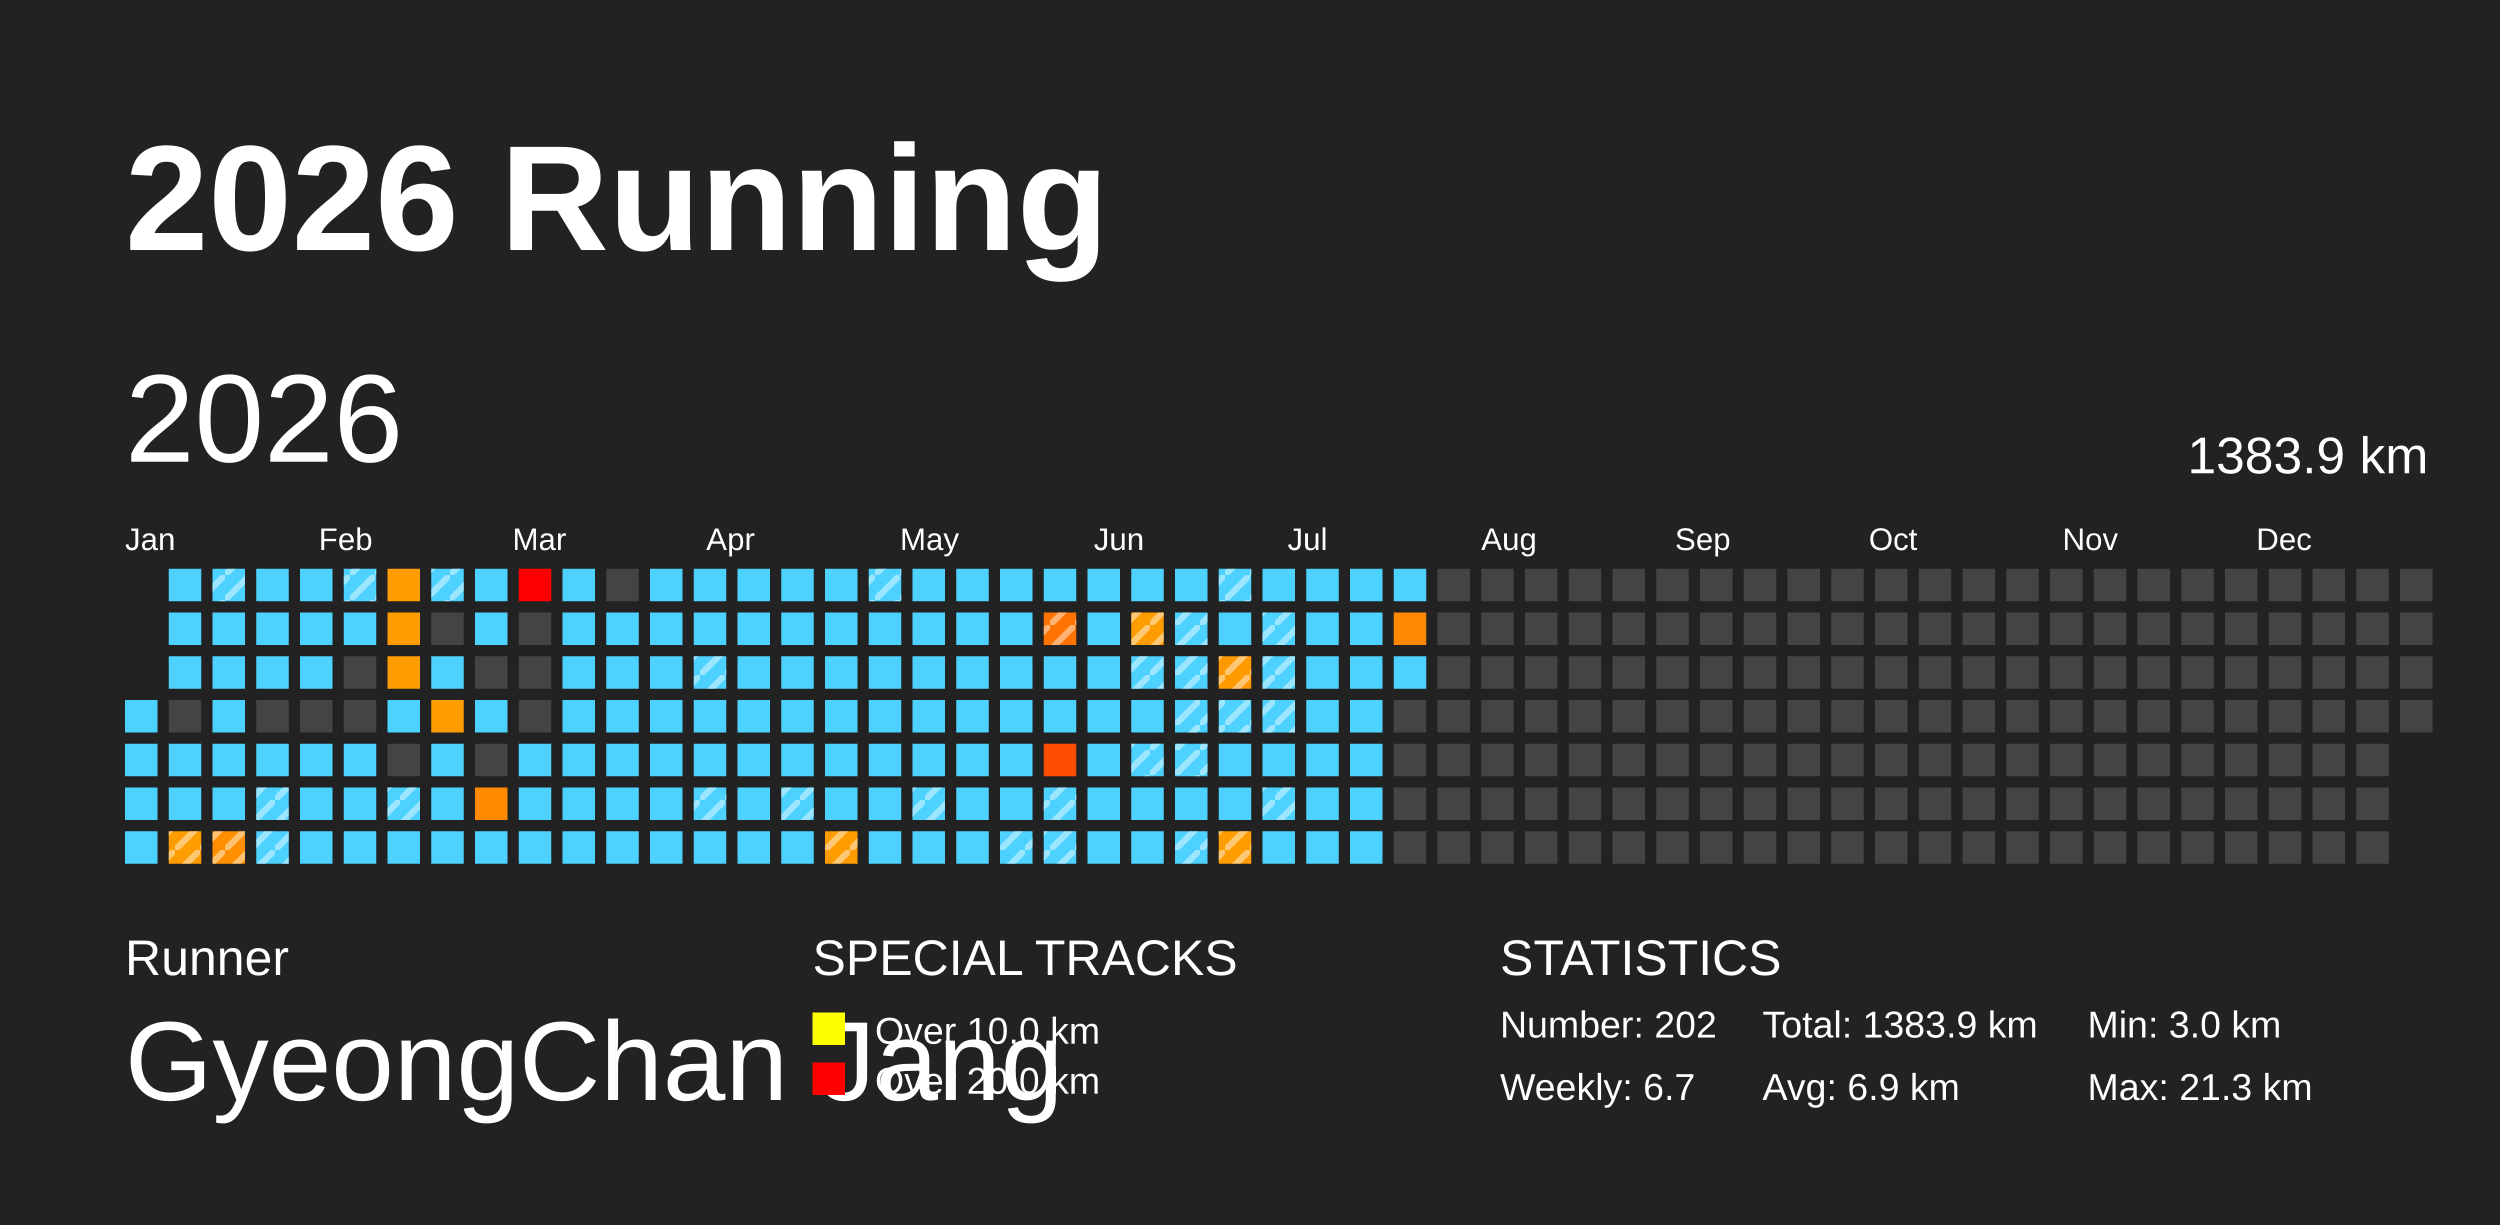
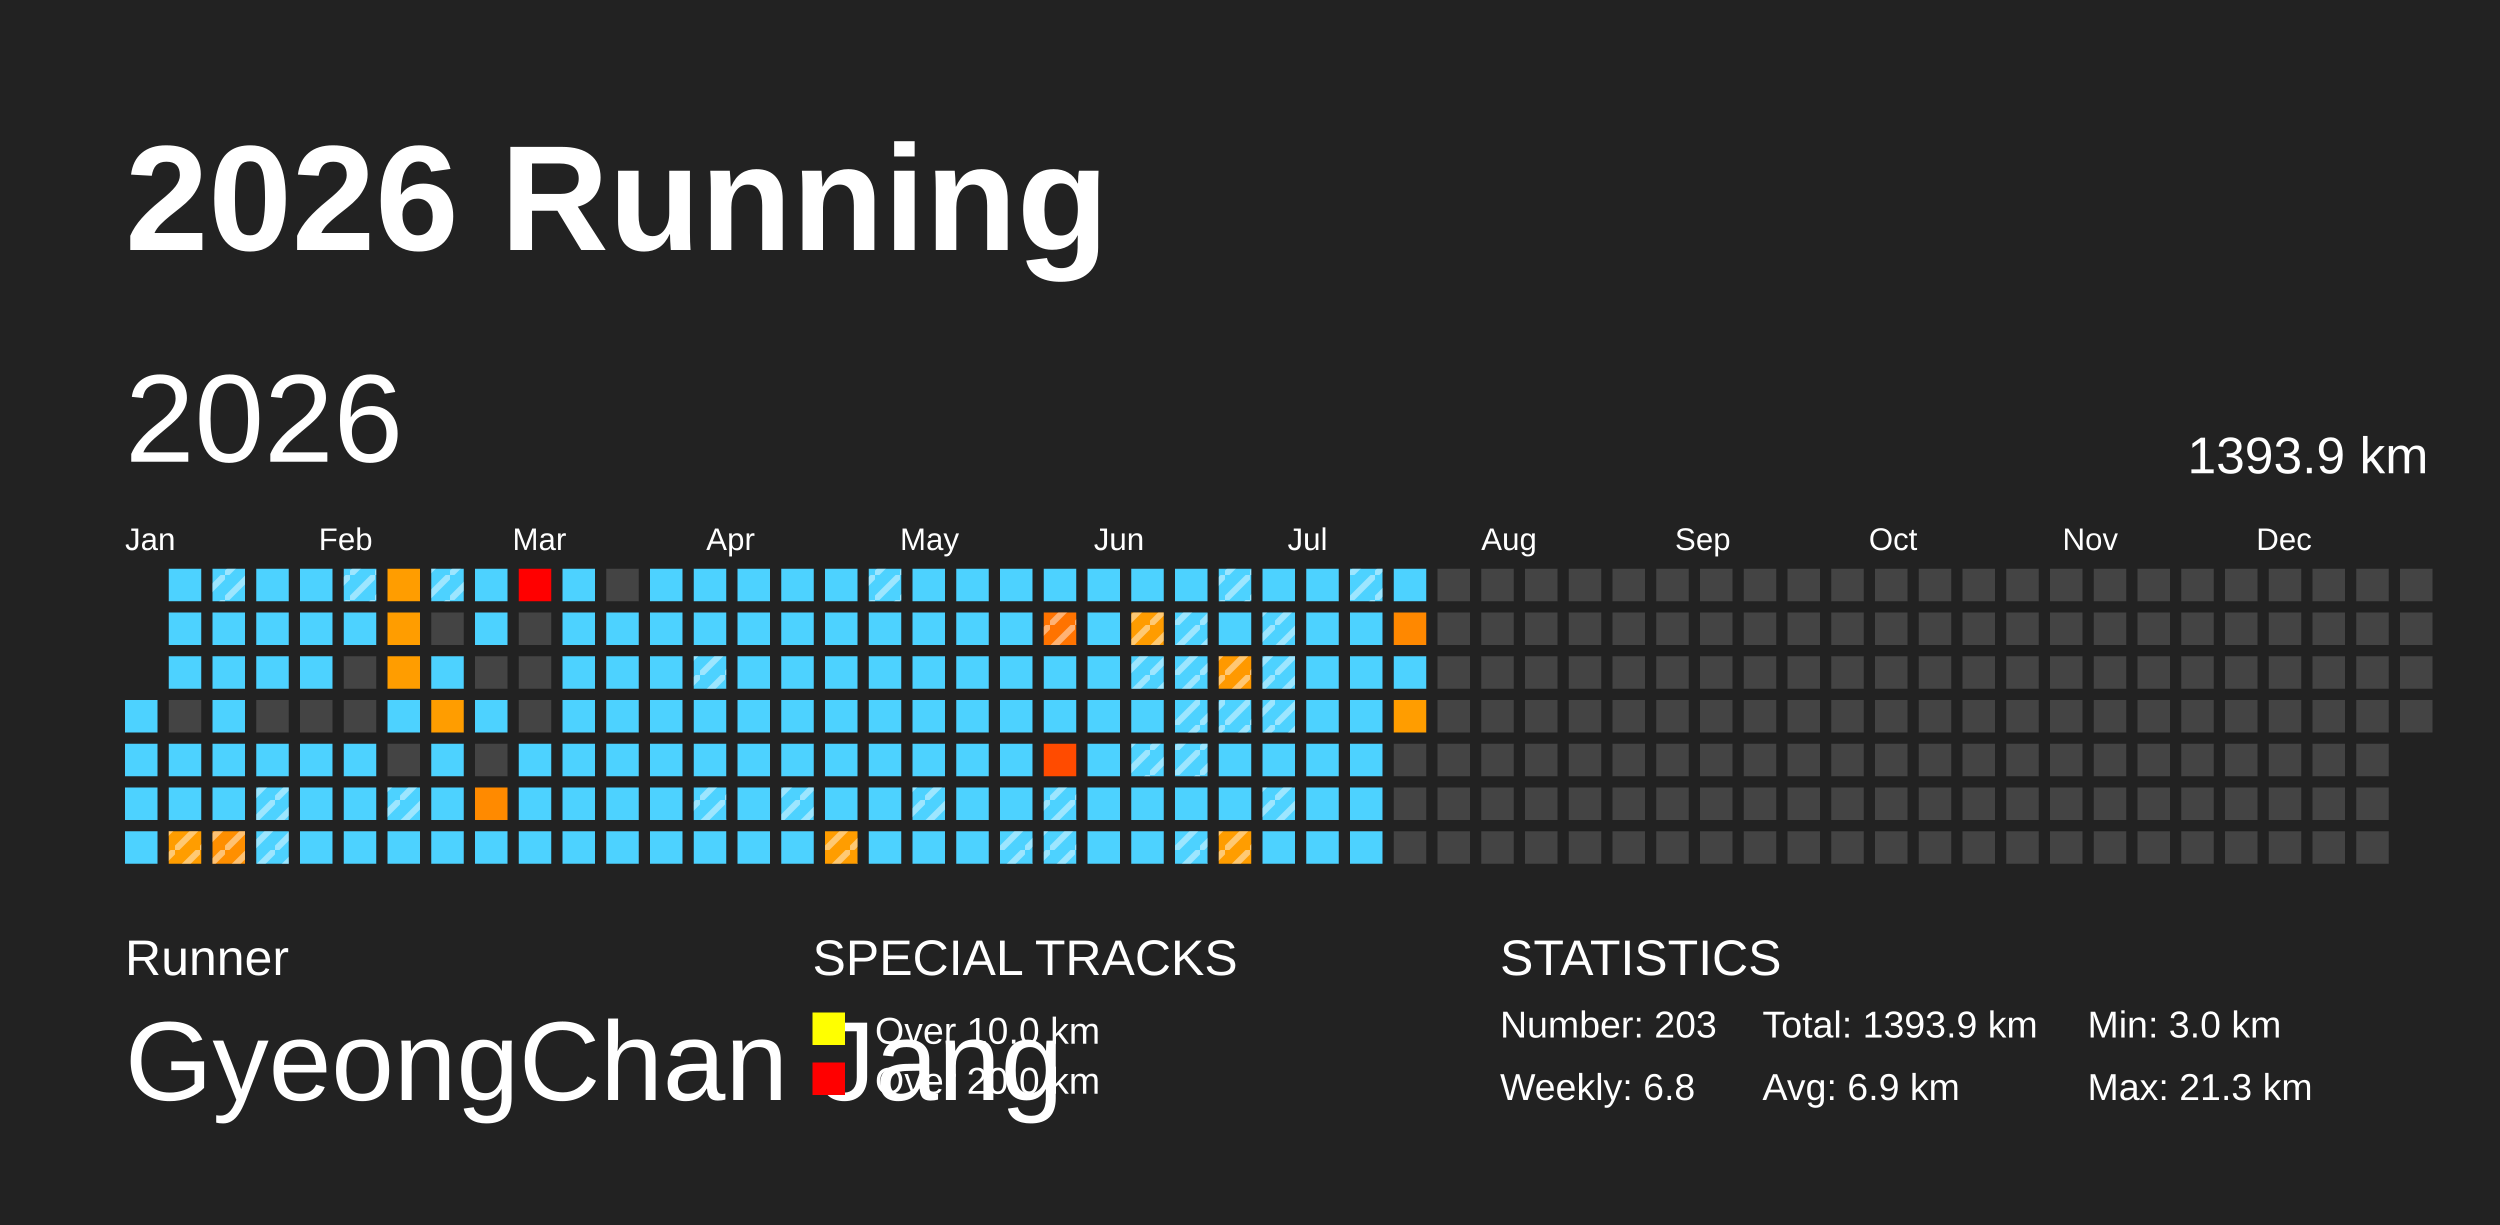
<svg xmlns="http://www.w3.org/2000/svg" baseProfile="full" height="98mm" version="1.1" viewBox="0,0,200,98" width="200mm">
  <defs>
    <pattern height="2" id="indoor-stripe" patternUnits="userSpaceOnUse" width="2">
      <line stroke="white" stroke-opacity="0.45" stroke-width="0.5" x1="0" x2="2" y1="2" y2="0" />
    </pattern>
  </defs>
  <rect fill="#222222" height="98" width="200" x="0" y="0" />
  <text fill="#FFFFFF" style="font-size:12px; font-family:Arial; font-weight:bold;" x="10" y="20">2026 Running</text>
  <text fill="#FFFFFF" style="font-size:4px; font-family:Arial" x="10" y="78">Runner</text>
  <text fill="#FFFFFF" style="font-size:9px; font-family:Arial" x="10" y="88">GyeongChan Jang</text>
  <text fill="#FFFFFF" style="font-size:4px; font-family:Arial" x="65" y="78">SPECIAL TRACKS</text>
  <rect fill="yellow" height="2.6" width="2.6" x="65" y="81" />
  <text fill="#FFFFFF" style="font-size:3px; font-family:Arial" x="70" y="83.5">Over 10.0 km</text>
  <rect fill="red" height="2.6" width="2.6" x="65" y="85" />
  <text fill="#FFFFFF" style="font-size:3px; font-family:Arial" x="70" y="87.5">Over 20.0 km</text>
  <text fill="#FFFFFF" style="font-size:4px; font-family:Arial" x="120" y="78">STATISTICS</text>
-   <text fill="#FFFFFF" style="font-size:3px; font-family:Arial" x="120" y="83">Number: 202</text>
-   <text fill="#FFFFFF" style="font-size:3px; font-family:Arial" x="120" y="88">Weekly: 6.7</text>
-   <text fill="#FFFFFF" style="font-size:3px; font-family:Arial" x="141" y="83">Total: 1383.9 km</text>
+   <text fill="#FFFFFF" style="font-size:3px; font-family:Arial" x="120" y="83">Number: 203</text>
+   <text fill="#FFFFFF" style="font-size:3px; font-family:Arial" x="120" y="88">Weekly: 6.8</text>
+   <text fill="#FFFFFF" style="font-size:3px; font-family:Arial" x="141" y="83">Total: 1393.9 km</text>
  <text fill="#FFFFFF" style="font-size:3px; font-family:Arial" x="141" y="88">Avg: 6.9 km</text>
  <text fill="#FFFFFF" style="font-size:3px; font-family:Arial" x="167" y="83">Min: 3.0 km</text>
  <text fill="#FFFFFF" style="font-size:3px; font-family:Arial" x="167" y="88">Max: 21.3 km</text>
  <text dominant-baseline="hanging" fill="#FFFFFF" style="font-size:10.0px; font-family:Arial;" x="10" y="30">2026</text>
-   <text dominant-baseline="hanging" fill="#FFFFFF" style="font-size:4.125px; font-family:Arial;" x="175" y="35">1383.9 km</text>
+   <text dominant-baseline="hanging" fill="#FFFFFF" style="font-size:4.125px; font-family:Arial;" x="175" y="35">1393.9 km</text>
  <text fill="#FFFFFF" style="font-size:2.5px; font-family:Arial" x="10.0" y="44">Jan</text>
  <text fill="#FFFFFF" style="font-size:2.5px; font-family:Arial" x="25.5" y="44">Feb</text>
  <text fill="#FFFFFF" style="font-size:2.5px; font-family:Arial" x="41.0" y="44">Mar</text>
  <text fill="#FFFFFF" style="font-size:2.5px; font-family:Arial" x="56.5" y="44">Apr</text>
  <text fill="#FFFFFF" style="font-size:2.5px; font-family:Arial" x="72.0" y="44">May</text>
  <text fill="#FFFFFF" style="font-size:2.5px; font-family:Arial" x="87.5" y="44">Jun</text>
  <text fill="#FFFFFF" style="font-size:2.5px; font-family:Arial" x="103.0" y="44">Jul</text>
  <text fill="#FFFFFF" style="font-size:2.5px; font-family:Arial" x="118.5" y="44">Aug</text>
  <text fill="#FFFFFF" style="font-size:2.5px; font-family:Arial" x="134.0" y="44">Sep</text>
  <text fill="#FFFFFF" style="font-size:2.5px; font-family:Arial" x="149.5" y="44">Oct</text>
  <text fill="#FFFFFF" style="font-size:2.5px; font-family:Arial" x="165.0" y="44">Nov</text>
  <text fill="#FFFFFF" style="font-size:2.5px; font-family:Arial" x="180.5" y="44">Dec</text>
  <rect fill="#4dd2ff" height="2.6" width="2.6" x="10.0" y="56.0" />
  <rect fill="#4dd2ff" height="2.6" width="2.6" x="10.0" y="59.5" />
  <rect fill="#4dd2ff" height="2.6" width="2.6" x="10.0" y="63.0" />
  <rect fill="#4dd2ff" height="2.6" width="2.6" x="10.0" y="66.5" />
  <rect fill="#4dd2ff" height="2.6" width="2.6" x="13.5" y="45.5" />
  <rect fill="#4dd2ff" height="2.6" width="2.6" x="13.5" y="49.0" />
  <rect fill="#4dd2ff" height="2.6" width="2.6" x="13.5" y="52.5" />
  <rect fill="#444444" height="2.6" width="2.6" x="13.5" y="56.0" />
  <rect fill="#4dd2ff" height="2.6" width="2.6" x="13.5" y="59.5" />
  <rect fill="#4dd2ff" height="2.6" width="2.6" x="13.5" y="63.0" />
  <rect fill="#ff9d00" height="2.6" width="2.6" x="13.5" y="66.5" />
  <rect fill="url(#indoor-stripe)" height="2.6" style="pointer-events: none;" width="2.6" x="13.5" y="66.5" />
  <rect fill="#4dd2ff" height="2.6" width="2.6" x="17.0" y="45.5" />
  <rect fill="url(#indoor-stripe)" height="2.6" style="pointer-events: none;" width="2.6" x="17.0" y="45.5" />
  <rect fill="#4dd2ff" height="2.6" width="2.6" x="17.0" y="49.0" />
  <rect fill="#4dd2ff" height="2.6" width="2.6" x="17.0" y="52.5" />
  <rect fill="#4dd2ff" height="2.6" width="2.6" x="17.0" y="56.0" />
  <rect fill="#4dd2ff" height="2.6" width="2.6" x="17.0" y="59.5" />
  <rect fill="#4dd2ff" height="2.6" width="2.6" x="17.0" y="63.0" />
  <rect fill="#ff8f00" height="2.6" width="2.6" x="17.0" y="66.5" />
  <rect fill="url(#indoor-stripe)" height="2.6" style="pointer-events: none;" width="2.6" x="17.0" y="66.5" />
  <rect fill="#4dd2ff" height="2.6" width="2.6" x="20.5" y="45.5" />
  <rect fill="#4dd2ff" height="2.6" width="2.6" x="20.5" y="49.0" />
  <rect fill="#4dd2ff" height="2.6" width="2.6" x="20.5" y="52.5" />
  <rect fill="#444444" height="2.6" width="2.6" x="20.5" y="56.0" />
  <rect fill="#4dd2ff" height="2.6" width="2.6" x="20.5" y="59.5" />
  <rect fill="#4dd2ff" height="2.6" width="2.6" x="20.5" y="63.0" />
  <rect fill="url(#indoor-stripe)" height="2.6" style="pointer-events: none;" width="2.6" x="20.5" y="63.0" />
  <rect fill="#4dd2ff" height="2.6" width="2.6" x="20.5" y="66.5" />
  <rect fill="url(#indoor-stripe)" height="2.6" style="pointer-events: none;" width="2.6" x="20.5" y="66.5" />
  <rect fill="#4dd2ff" height="2.6" width="2.6" x="24.0" y="45.5" />
  <rect fill="#4dd2ff" height="2.6" width="2.6" x="24.0" y="49.0" />
  <rect fill="#4dd2ff" height="2.6" width="2.6" x="24.0" y="52.5" />
  <rect fill="#444444" height="2.6" width="2.6" x="24.0" y="56.0" />
  <rect fill="#4dd2ff" height="2.6" width="2.6" x="24.0" y="59.5" />
  <rect fill="#4dd2ff" height="2.6" width="2.6" x="24.0" y="63.0" />
  <rect fill="#4dd2ff" height="2.6" width="2.6" x="24.0" y="66.5" />
  <rect fill="#4dd2ff" height="2.6" width="2.6" x="27.5" y="45.5" />
  <rect fill="url(#indoor-stripe)" height="2.6" style="pointer-events: none;" width="2.6" x="27.5" y="45.5" />
  <rect fill="#4dd2ff" height="2.6" width="2.6" x="27.5" y="49.0" />
  <rect fill="#444444" height="2.6" width="2.6" x="27.5" y="52.5" />
  <rect fill="#444444" height="2.6" width="2.6" x="27.5" y="56.0" />
  <rect fill="#4dd2ff" height="2.6" width="2.6" x="27.5" y="59.5" />
  <rect fill="#4dd2ff" height="2.6" width="2.6" x="27.5" y="63.0" />
  <rect fill="#4dd2ff" height="2.6" width="2.6" x="27.5" y="66.5" />
  <rect fill="#ff9d00" height="2.6" width="2.6" x="31.0" y="45.5" />
  <rect fill="#ff9d00" height="2.6" width="2.6" x="31.0" y="49.0" />
  <rect fill="#ff9d00" height="2.6" width="2.6" x="31.0" y="52.5" />
  <rect fill="#4dd2ff" height="2.6" width="2.6" x="31.0" y="56.0" />
  <rect fill="#444444" height="2.6" width="2.6" x="31.0" y="59.5" />
  <rect fill="#4dd2ff" height="2.6" width="2.6" x="31.0" y="63.0" />
  <rect fill="url(#indoor-stripe)" height="2.6" style="pointer-events: none;" width="2.6" x="31.0" y="63.0" />
  <rect fill="#4dd2ff" height="2.6" width="2.6" x="31.0" y="66.5" />
  <rect fill="#4dd2ff" height="2.6" width="2.6" x="34.5" y="45.5" />
  <rect fill="url(#indoor-stripe)" height="2.6" style="pointer-events: none;" width="2.6" x="34.5" y="45.5" />
  <rect fill="#444444" height="2.6" width="2.6" x="34.5" y="49.0" />
  <rect fill="#4dd2ff" height="2.6" width="2.6" x="34.5" y="52.5" />
  <rect fill="#ff9d00" height="2.6" width="2.6" x="34.5" y="56.0" />
  <rect fill="#4dd2ff" height="2.6" width="2.6" x="34.5" y="59.5" />
  <rect fill="#4dd2ff" height="2.6" width="2.6" x="34.5" y="63.0" />
  <rect fill="#4dd2ff" height="2.6" width="2.6" x="34.5" y="66.5" />
  <rect fill="#4dd2ff" height="2.6" width="2.6" x="38.0" y="45.5" />
  <rect fill="#4dd2ff" height="2.6" width="2.6" x="38.0" y="49.0" />
  <rect fill="#444444" height="2.6" width="2.6" x="38.0" y="52.5" />
  <rect fill="#4dd2ff" height="2.6" width="2.6" x="38.0" y="56.0" />
  <rect fill="#444444" height="2.6" width="2.6" x="38.0" y="59.5" />
  <rect fill="#ff8a00" height="2.6" width="2.6" x="38.0" y="63.0" />
  <rect fill="#4dd2ff" height="2.6" width="2.6" x="38.0" y="66.5" />
  <rect fill="red" height="2.6" width="2.6" x="41.5" y="45.5" />
  <rect fill="#444444" height="2.6" width="2.6" x="41.5" y="49.0" />
  <rect fill="#444444" height="2.6" width="2.6" x="41.5" y="52.5" />
  <rect fill="#444444" height="2.6" width="2.6" x="41.5" y="56.0" />
  <rect fill="#4dd2ff" height="2.6" width="2.6" x="41.5" y="59.5" />
  <rect fill="#4dd2ff" height="2.6" width="2.6" x="41.5" y="63.0" />
  <rect fill="#4dd2ff" height="2.6" width="2.6" x="41.5" y="66.5" />
  <rect fill="#4dd2ff" height="2.6" width="2.6" x="45.0" y="45.5" />
  <rect fill="#4dd2ff" height="2.6" width="2.6" x="45.0" y="49.0" />
  <rect fill="#4dd2ff" height="2.6" width="2.6" x="45.0" y="52.5" />
  <rect fill="#4dd2ff" height="2.6" width="2.6" x="45.0" y="56.0" />
  <rect fill="#4dd2ff" height="2.6" width="2.6" x="45.0" y="59.5" />
  <rect fill="#4dd2ff" height="2.6" width="2.6" x="45.0" y="63.0" />
  <rect fill="#4dd2ff" height="2.6" width="2.6" x="45.0" y="66.5" />
  <rect fill="#444444" height="2.6" width="2.6" x="48.5" y="45.5" />
  <rect fill="#4dd2ff" height="2.6" width="2.6" x="48.5" y="49.0" />
  <rect fill="#4dd2ff" height="2.6" width="2.6" x="48.5" y="52.5" />
  <rect fill="#4dd2ff" height="2.6" width="2.6" x="48.5" y="56.0" />
  <rect fill="#4dd2ff" height="2.6" width="2.6" x="48.5" y="59.5" />
  <rect fill="#4dd2ff" height="2.6" width="2.6" x="48.5" y="63.0" />
  <rect fill="#4dd2ff" height="2.6" width="2.6" x="48.5" y="66.5" />
  <rect fill="#4dd2ff" height="2.6" width="2.6" x="52.0" y="45.5" />
  <rect fill="#4dd2ff" height="2.6" width="2.6" x="52.0" y="49.0" />
  <rect fill="#4dd2ff" height="2.6" width="2.6" x="52.0" y="52.5" />
  <rect fill="#4dd2ff" height="2.6" width="2.6" x="52.0" y="56.0" />
  <rect fill="#4dd2ff" height="2.6" width="2.6" x="52.0" y="59.5" />
  <rect fill="#4dd2ff" height="2.6" width="2.6" x="52.0" y="63.0" />
  <rect fill="#4dd2ff" height="2.6" width="2.6" x="52.0" y="66.5" />
  <rect fill="#4dd2ff" height="2.6" width="2.6" x="55.5" y="45.5" />
  <rect fill="#4dd2ff" height="2.6" width="2.6" x="55.5" y="49.0" />
  <rect fill="#4dd2ff" height="2.6" width="2.6" x="55.5" y="52.5" />
  <rect fill="url(#indoor-stripe)" height="2.6" style="pointer-events: none;" width="2.6" x="55.5" y="52.5" />
  <rect fill="#4dd2ff" height="2.6" width="2.6" x="55.5" y="56.0" />
  <rect fill="#4dd2ff" height="2.6" width="2.6" x="55.5" y="59.5" />
  <rect fill="#4dd2ff" height="2.6" width="2.6" x="55.5" y="63.0" />
  <rect fill="url(#indoor-stripe)" height="2.6" style="pointer-events: none;" width="2.6" x="55.5" y="63.0" />
  <rect fill="#4dd2ff" height="2.6" width="2.6" x="55.5" y="66.5" />
  <rect fill="#4dd2ff" height="2.6" width="2.6" x="59.0" y="45.5" />
  <rect fill="#4dd2ff" height="2.6" width="2.6" x="59.0" y="49.0" />
  <rect fill="#4dd2ff" height="2.6" width="2.6" x="59.0" y="52.5" />
  <rect fill="#4dd2ff" height="2.6" width="2.6" x="59.0" y="56.0" />
  <rect fill="#4dd2ff" height="2.6" width="2.6" x="59.0" y="59.5" />
  <rect fill="#4dd2ff" height="2.6" width="2.6" x="59.0" y="63.0" />
  <rect fill="#4dd2ff" height="2.6" width="2.6" x="59.0" y="66.5" />
  <rect fill="#4dd2ff" height="2.6" width="2.6" x="62.5" y="45.5" />
  <rect fill="#4dd2ff" height="2.6" width="2.6" x="62.5" y="49.0" />
  <rect fill="#4dd2ff" height="2.6" width="2.6" x="62.5" y="52.5" />
  <rect fill="#4dd2ff" height="2.6" width="2.6" x="62.5" y="56.0" />
  <rect fill="#4dd2ff" height="2.6" width="2.6" x="62.5" y="59.5" />
  <rect fill="#4dd2ff" height="2.6" width="2.6" x="62.5" y="63.0" />
  <rect fill="url(#indoor-stripe)" height="2.6" style="pointer-events: none;" width="2.6" x="62.5" y="63.0" />
  <rect fill="#4dd2ff" height="2.6" width="2.6" x="62.5" y="66.5" />
  <rect fill="#4dd2ff" height="2.6" width="2.6" x="66.0" y="45.5" />
  <rect fill="#4dd2ff" height="2.6" width="2.6" x="66.0" y="49.0" />
  <rect fill="#4dd2ff" height="2.6" width="2.6" x="66.0" y="52.5" />
  <rect fill="#4dd2ff" height="2.6" width="2.6" x="66.0" y="56.0" />
  <rect fill="#4dd2ff" height="2.6" width="2.6" x="66.0" y="59.5" />
  <rect fill="#4dd2ff" height="2.6" width="2.6" x="66.0" y="63.0" />
  <rect fill="#ff9d00" height="2.6" width="2.6" x="66.0" y="66.5" />
  <rect fill="url(#indoor-stripe)" height="2.6" style="pointer-events: none;" width="2.6" x="66.0" y="66.5" />
  <rect fill="#4dd2ff" height="2.6" width="2.6" x="69.5" y="45.5" />
  <rect fill="url(#indoor-stripe)" height="2.6" style="pointer-events: none;" width="2.6" x="69.5" y="45.5" />
  <rect fill="#4dd2ff" height="2.6" width="2.6" x="69.5" y="49.0" />
  <rect fill="#4dd2ff" height="2.6" width="2.6" x="69.5" y="52.5" />
  <rect fill="#4dd2ff" height="2.6" width="2.6" x="69.5" y="56.0" />
  <rect fill="#4dd2ff" height="2.6" width="2.6" x="69.5" y="59.5" />
  <rect fill="#4dd2ff" height="2.6" width="2.6" x="69.5" y="63.0" />
  <rect fill="#4dd2ff" height="2.6" width="2.6" x="69.5" y="66.5" />
  <rect fill="#4dd2ff" height="2.6" width="2.6" x="73.0" y="45.5" />
  <rect fill="#4dd2ff" height="2.6" width="2.6" x="73.0" y="49.0" />
  <rect fill="#4dd2ff" height="2.6" width="2.6" x="73.0" y="52.5" />
  <rect fill="#4dd2ff" height="2.6" width="2.6" x="73.0" y="56.0" />
  <rect fill="#4dd2ff" height="2.6" width="2.6" x="73.0" y="59.5" />
  <rect fill="#4dd2ff" height="2.6" width="2.6" x="73.0" y="63.0" />
  <rect fill="url(#indoor-stripe)" height="2.6" style="pointer-events: none;" width="2.6" x="73.0" y="63.0" />
  <rect fill="#4dd2ff" height="2.6" width="2.6" x="73.0" y="66.5" />
  <rect fill="#4dd2ff" height="2.6" width="2.6" x="76.5" y="45.5" />
  <rect fill="#4dd2ff" height="2.6" width="2.6" x="76.5" y="49.0" />
  <rect fill="#4dd2ff" height="2.6" width="2.6" x="76.5" y="52.5" />
  <rect fill="#4dd2ff" height="2.6" width="2.6" x="76.5" y="56.0" />
  <rect fill="#4dd2ff" height="2.6" width="2.6" x="76.5" y="59.5" />
  <rect fill="#4dd2ff" height="2.6" width="2.6" x="76.5" y="63.0" />
  <rect fill="#4dd2ff" height="2.6" width="2.6" x="76.5" y="66.5" />
  <rect fill="#4dd2ff" height="2.6" width="2.6" x="80.0" y="45.5" />
  <rect fill="#4dd2ff" height="2.6" width="2.6" x="80.0" y="49.0" />
  <rect fill="#4dd2ff" height="2.6" width="2.6" x="80.0" y="52.5" />
  <rect fill="#4dd2ff" height="2.6" width="2.6" x="80.0" y="56.0" />
  <rect fill="#4dd2ff" height="2.6" width="2.6" x="80.0" y="59.5" />
  <rect fill="#4dd2ff" height="2.6" width="2.6" x="80.0" y="63.0" />
  <rect fill="#4dd2ff" height="2.6" width="2.6" x="80.0" y="66.5" />
  <rect fill="url(#indoor-stripe)" height="2.6" style="pointer-events: none;" width="2.6" x="80.0" y="66.5" />
  <rect fill="#4dd2ff" height="2.6" width="2.6" x="83.5" y="45.5" />
  <rect fill="#ff7300" height="2.6" width="2.6" x="83.5" y="49.0" />
  <rect fill="url(#indoor-stripe)" height="2.6" style="pointer-events: none;" width="2.6" x="83.5" y="49.0" />
  <rect fill="#4dd2ff" height="2.6" width="2.6" x="83.5" y="52.5" />
  <rect fill="#4dd2ff" height="2.6" width="2.6" x="83.5" y="56.0" />
  <rect fill="#ff4b00" height="2.6" width="2.6" x="83.5" y="59.5" />
  <rect fill="#4dd2ff" height="2.6" width="2.6" x="83.5" y="63.0" />
  <rect fill="url(#indoor-stripe)" height="2.6" style="pointer-events: none;" width="2.6" x="83.5" y="63.0" />
  <rect fill="#4dd2ff" height="2.6" width="2.6" x="83.5" y="66.5" />
  <rect fill="url(#indoor-stripe)" height="2.6" style="pointer-events: none;" width="2.6" x="83.5" y="66.5" />
  <rect fill="#4dd2ff" height="2.6" width="2.6" x="87.0" y="45.5" />
  <rect fill="#4dd2ff" height="2.6" width="2.6" x="87.0" y="49.0" />
  <rect fill="#4dd2ff" height="2.6" width="2.6" x="87.0" y="52.5" />
  <rect fill="#4dd2ff" height="2.6" width="2.6" x="87.0" y="56.0" />
  <rect fill="#4dd2ff" height="2.6" width="2.6" x="87.0" y="59.5" />
  <rect fill="#4dd2ff" height="2.6" width="2.6" x="87.0" y="63.0" />
  <rect fill="#4dd2ff" height="2.6" width="2.6" x="87.0" y="66.5" />
  <rect fill="#4dd2ff" height="2.6" width="2.6" x="90.5" y="45.5" />
  <rect fill="#ff9c00" height="2.6" width="2.6" x="90.5" y="49.0" />
  <rect fill="url(#indoor-stripe)" height="2.6" style="pointer-events: none;" width="2.6" x="90.5" y="49.0" />
  <rect fill="#4dd2ff" height="2.6" width="2.6" x="90.5" y="52.5" />
  <rect fill="url(#indoor-stripe)" height="2.6" style="pointer-events: none;" width="2.6" x="90.5" y="52.5" />
  <rect fill="#4dd2ff" height="2.6" width="2.6" x="90.5" y="56.0" />
  <rect fill="#4dd2ff" height="2.6" width="2.6" x="90.5" y="59.5" />
  <rect fill="url(#indoor-stripe)" height="2.6" style="pointer-events: none;" width="2.6" x="90.5" y="59.5" />
  <rect fill="#4dd2ff" height="2.6" width="2.6" x="90.5" y="63.0" />
  <rect fill="#4dd2ff" height="2.6" width="2.6" x="90.5" y="66.5" />
  <rect fill="#4dd2ff" height="2.6" width="2.6" x="94.0" y="45.5" />
  <rect fill="#4dd2ff" height="2.6" width="2.6" x="94.0" y="49.0" />
  <rect fill="url(#indoor-stripe)" height="2.6" style="pointer-events: none;" width="2.6" x="94.0" y="49.0" />
  <rect fill="#4dd2ff" height="2.6" width="2.6" x="94.0" y="52.5" />
  <rect fill="url(#indoor-stripe)" height="2.6" style="pointer-events: none;" width="2.6" x="94.0" y="52.5" />
  <rect fill="#4dd2ff" height="2.6" width="2.6" x="94.0" y="56.0" />
  <rect fill="url(#indoor-stripe)" height="2.6" style="pointer-events: none;" width="2.6" x="94.0" y="56.0" />
  <rect fill="#4dd2ff" height="2.6" width="2.6" x="94.0" y="59.5" />
  <rect fill="url(#indoor-stripe)" height="2.6" style="pointer-events: none;" width="2.6" x="94.0" y="59.5" />
  <rect fill="#4dd2ff" height="2.6" width="2.6" x="94.0" y="63.0" />
  <rect fill="#4dd2ff" height="2.6" width="2.6" x="94.0" y="66.5" />
  <rect fill="url(#indoor-stripe)" height="2.6" style="pointer-events: none;" width="2.6" x="94.0" y="66.5" />
  <rect fill="#4dd2ff" height="2.6" width="2.6" x="97.5" y="45.5" />
  <rect fill="url(#indoor-stripe)" height="2.6" style="pointer-events: none;" width="2.6" x="97.5" y="45.5" />
  <rect fill="#4dd2ff" height="2.6" width="2.6" x="97.5" y="49.0" />
  <rect fill="#ff9900" height="2.6" width="2.6" x="97.5" y="52.5" />
  <rect fill="url(#indoor-stripe)" height="2.6" style="pointer-events: none;" width="2.6" x="97.5" y="52.5" />
  <rect fill="#4dd2ff" height="2.6" width="2.6" x="97.5" y="56.0" />
  <rect fill="url(#indoor-stripe)" height="2.6" style="pointer-events: none;" width="2.6" x="97.5" y="56.0" />
  <rect fill="#4dd2ff" height="2.6" width="2.6" x="97.5" y="59.5" />
  <rect fill="#4dd2ff" height="2.6" width="2.6" x="97.5" y="63.0" />
  <rect fill="#ff9d00" height="2.6" width="2.6" x="97.5" y="66.5" />
  <rect fill="url(#indoor-stripe)" height="2.6" style="pointer-events: none;" width="2.6" x="97.5" y="66.5" />
  <rect fill="#4dd2ff" height="2.6" width="2.6" x="101.0" y="45.5" />
  <rect fill="#4dd2ff" height="2.6" width="2.6" x="101.0" y="49.0" />
  <rect fill="url(#indoor-stripe)" height="2.6" style="pointer-events: none;" width="2.6" x="101.0" y="49.0" />
  <rect fill="#4dd2ff" height="2.6" width="2.6" x="101.0" y="52.5" />
  <rect fill="url(#indoor-stripe)" height="2.6" style="pointer-events: none;" width="2.6" x="101.0" y="52.5" />
  <rect fill="#4dd2ff" height="2.6" width="2.6" x="101.0" y="56.0" />
  <rect fill="url(#indoor-stripe)" height="2.6" style="pointer-events: none;" width="2.6" x="101.0" y="56.0" />
  <rect fill="#4dd2ff" height="2.6" width="2.6" x="101.0" y="59.5" />
  <rect fill="#4dd2ff" height="2.6" width="2.6" x="101.0" y="63.0" />
  <rect fill="url(#indoor-stripe)" height="2.6" style="pointer-events: none;" width="2.6" x="101.0" y="63.0" />
  <rect fill="#4dd2ff" height="2.6" width="2.6" x="101.0" y="66.5" />
  <rect fill="#4dd2ff" height="2.6" width="2.6" x="104.5" y="45.5" />
  <rect fill="#4dd2ff" height="2.6" width="2.6" x="104.5" y="49.0" />
  <rect fill="#4dd2ff" height="2.6" width="2.6" x="104.5" y="52.5" />
  <rect fill="#4dd2ff" height="2.6" width="2.6" x="104.5" y="56.0" />
  <rect fill="#4dd2ff" height="2.6" width="2.6" x="104.5" y="59.5" />
  <rect fill="#4dd2ff" height="2.6" width="2.6" x="104.5" y="63.0" />
  <rect fill="#4dd2ff" height="2.6" width="2.6" x="104.5" y="66.5" />
  <rect fill="#4dd2ff" height="2.6" width="2.6" x="108.0" y="45.5" />
+   <rect fill="url(#indoor-stripe)" height="2.6" style="pointer-events: none;" width="2.6" x="108.0" y="45.5" />
  <rect fill="#4dd2ff" height="2.6" width="2.6" x="108.0" y="49.0" />
  <rect fill="#4dd2ff" height="2.6" width="2.6" x="108.0" y="52.5" />
  <rect fill="#4dd2ff" height="2.6" width="2.6" x="108.0" y="56.0" />
  <rect fill="#4dd2ff" height="2.6" width="2.6" x="108.0" y="59.5" />
  <rect fill="#4dd2ff" height="2.6" width="2.6" x="108.0" y="63.0" />
  <rect fill="#4dd2ff" height="2.6" width="2.6" x="108.0" y="66.5" />
  <rect fill="#4dd2ff" height="2.6" width="2.6" x="111.5" y="45.5" />
  <rect fill="#ff8800" height="2.6" width="2.6" x="111.5" y="49.0" />
  <rect fill="#4dd2ff" height="2.6" width="2.6" x="111.5" y="52.5" />
-   <rect fill="#444444" height="2.6" width="2.6" x="111.5" y="56.0" />
+   <rect fill="#ff9d00" height="2.6" width="2.6" x="111.5" y="56.0" />
  <rect fill="#444444" height="2.6" width="2.6" x="111.5" y="59.5" />
  <rect fill="#444444" height="2.6" width="2.6" x="111.5" y="63.0" />
  <rect fill="#444444" height="2.6" width="2.6" x="111.5" y="66.5" />
  <rect fill="#444444" height="2.6" width="2.6" x="115.0" y="45.5" />
  <rect fill="#444444" height="2.6" width="2.6" x="115.0" y="49.0" />
  <rect fill="#444444" height="2.6" width="2.6" x="115.0" y="52.5" />
  <rect fill="#444444" height="2.6" width="2.6" x="115.0" y="56.0" />
  <rect fill="#444444" height="2.6" width="2.6" x="115.0" y="59.5" />
  <rect fill="#444444" height="2.6" width="2.6" x="115.0" y="63.0" />
  <rect fill="#444444" height="2.6" width="2.6" x="115.0" y="66.5" />
  <rect fill="#444444" height="2.6" width="2.6" x="118.5" y="45.5" />
  <rect fill="#444444" height="2.6" width="2.6" x="118.5" y="49.0" />
  <rect fill="#444444" height="2.6" width="2.6" x="118.5" y="52.5" />
  <rect fill="#444444" height="2.6" width="2.6" x="118.5" y="56.0" />
  <rect fill="#444444" height="2.6" width="2.6" x="118.5" y="59.5" />
  <rect fill="#444444" height="2.6" width="2.6" x="118.5" y="63.0" />
  <rect fill="#444444" height="2.6" width="2.6" x="118.5" y="66.5" />
  <rect fill="#444444" height="2.6" width="2.6" x="122.0" y="45.5" />
  <rect fill="#444444" height="2.6" width="2.6" x="122.0" y="49.0" />
  <rect fill="#444444" height="2.6" width="2.6" x="122.0" y="52.5" />
  <rect fill="#444444" height="2.6" width="2.6" x="122.0" y="56.0" />
  <rect fill="#444444" height="2.6" width="2.6" x="122.0" y="59.5" />
  <rect fill="#444444" height="2.6" width="2.6" x="122.0" y="63.0" />
  <rect fill="#444444" height="2.6" width="2.6" x="122.0" y="66.5" />
  <rect fill="#444444" height="2.6" width="2.6" x="125.5" y="45.5" />
  <rect fill="#444444" height="2.6" width="2.6" x="125.5" y="49.0" />
  <rect fill="#444444" height="2.6" width="2.6" x="125.5" y="52.5" />
  <rect fill="#444444" height="2.6" width="2.6" x="125.5" y="56.0" />
  <rect fill="#444444" height="2.6" width="2.6" x="125.5" y="59.5" />
  <rect fill="#444444" height="2.6" width="2.6" x="125.5" y="63.0" />
  <rect fill="#444444" height="2.6" width="2.6" x="125.5" y="66.5" />
  <rect fill="#444444" height="2.6" width="2.6" x="129.0" y="45.5" />
  <rect fill="#444444" height="2.6" width="2.6" x="129.0" y="49.0" />
  <rect fill="#444444" height="2.6" width="2.6" x="129.0" y="52.5" />
  <rect fill="#444444" height="2.6" width="2.6" x="129.0" y="56.0" />
  <rect fill="#444444" height="2.6" width="2.6" x="129.0" y="59.5" />
  <rect fill="#444444" height="2.6" width="2.6" x="129.0" y="63.0" />
  <rect fill="#444444" height="2.6" width="2.6" x="129.0" y="66.5" />
  <rect fill="#444444" height="2.6" width="2.6" x="132.5" y="45.5" />
  <rect fill="#444444" height="2.6" width="2.6" x="132.5" y="49.0" />
  <rect fill="#444444" height="2.6" width="2.6" x="132.5" y="52.5" />
  <rect fill="#444444" height="2.6" width="2.6" x="132.5" y="56.0" />
  <rect fill="#444444" height="2.6" width="2.6" x="132.5" y="59.5" />
  <rect fill="#444444" height="2.6" width="2.6" x="132.5" y="63.0" />
  <rect fill="#444444" height="2.6" width="2.6" x="132.5" y="66.5" />
  <rect fill="#444444" height="2.6" width="2.6" x="136.0" y="45.5" />
  <rect fill="#444444" height="2.6" width="2.6" x="136.0" y="49.0" />
  <rect fill="#444444" height="2.6" width="2.6" x="136.0" y="52.5" />
  <rect fill="#444444" height="2.6" width="2.6" x="136.0" y="56.0" />
  <rect fill="#444444" height="2.6" width="2.6" x="136.0" y="59.5" />
  <rect fill="#444444" height="2.6" width="2.6" x="136.0" y="63.0" />
  <rect fill="#444444" height="2.6" width="2.6" x="136.0" y="66.5" />
  <rect fill="#444444" height="2.6" width="2.6" x="139.5" y="45.5" />
  <rect fill="#444444" height="2.6" width="2.6" x="139.5" y="49.0" />
  <rect fill="#444444" height="2.6" width="2.6" x="139.5" y="52.5" />
  <rect fill="#444444" height="2.6" width="2.6" x="139.5" y="56.0" />
  <rect fill="#444444" height="2.6" width="2.6" x="139.5" y="59.5" />
  <rect fill="#444444" height="2.6" width="2.6" x="139.5" y="63.0" />
  <rect fill="#444444" height="2.6" width="2.6" x="139.5" y="66.5" />
  <rect fill="#444444" height="2.6" width="2.6" x="143.0" y="45.5" />
  <rect fill="#444444" height="2.6" width="2.6" x="143.0" y="49.0" />
  <rect fill="#444444" height="2.6" width="2.6" x="143.0" y="52.5" />
  <rect fill="#444444" height="2.6" width="2.6" x="143.0" y="56.0" />
  <rect fill="#444444" height="2.6" width="2.6" x="143.0" y="59.5" />
  <rect fill="#444444" height="2.6" width="2.6" x="143.0" y="63.0" />
  <rect fill="#444444" height="2.6" width="2.6" x="143.0" y="66.5" />
  <rect fill="#444444" height="2.6" width="2.6" x="146.5" y="45.5" />
  <rect fill="#444444" height="2.6" width="2.6" x="146.5" y="49.0" />
  <rect fill="#444444" height="2.6" width="2.6" x="146.5" y="52.5" />
  <rect fill="#444444" height="2.6" width="2.6" x="146.5" y="56.0" />
  <rect fill="#444444" height="2.6" width="2.6" x="146.5" y="59.5" />
  <rect fill="#444444" height="2.6" width="2.6" x="146.5" y="63.0" />
  <rect fill="#444444" height="2.6" width="2.6" x="146.5" y="66.5" />
  <rect fill="#444444" height="2.6" width="2.6" x="150.0" y="45.5" />
  <rect fill="#444444" height="2.6" width="2.6" x="150.0" y="49.0" />
  <rect fill="#444444" height="2.6" width="2.6" x="150.0" y="52.5" />
  <rect fill="#444444" height="2.6" width="2.6" x="150.0" y="56.0" />
  <rect fill="#444444" height="2.6" width="2.6" x="150.0" y="59.5" />
  <rect fill="#444444" height="2.6" width="2.6" x="150.0" y="63.0" />
  <rect fill="#444444" height="2.6" width="2.6" x="150.0" y="66.5" />
  <rect fill="#444444" height="2.6" width="2.6" x="153.5" y="45.5" />
  <rect fill="#444444" height="2.6" width="2.6" x="153.5" y="49.0" />
  <rect fill="#444444" height="2.6" width="2.6" x="153.5" y="52.5" />
  <rect fill="#444444" height="2.6" width="2.6" x="153.5" y="56.0" />
  <rect fill="#444444" height="2.6" width="2.6" x="153.5" y="59.5" />
  <rect fill="#444444" height="2.6" width="2.6" x="153.5" y="63.0" />
  <rect fill="#444444" height="2.6" width="2.6" x="153.5" y="66.5" />
  <rect fill="#444444" height="2.6" width="2.6" x="157.0" y="45.5" />
  <rect fill="#444444" height="2.6" width="2.6" x="157.0" y="49.0" />
  <rect fill="#444444" height="2.6" width="2.6" x="157.0" y="52.5" />
  <rect fill="#444444" height="2.6" width="2.6" x="157.0" y="56.0" />
  <rect fill="#444444" height="2.6" width="2.6" x="157.0" y="59.5" />
  <rect fill="#444444" height="2.6" width="2.6" x="157.0" y="63.0" />
  <rect fill="#444444" height="2.6" width="2.6" x="157.0" y="66.5" />
  <rect fill="#444444" height="2.6" width="2.6" x="160.5" y="45.5" />
  <rect fill="#444444" height="2.6" width="2.6" x="160.5" y="49.0" />
  <rect fill="#444444" height="2.6" width="2.6" x="160.5" y="52.5" />
  <rect fill="#444444" height="2.6" width="2.6" x="160.5" y="56.0" />
  <rect fill="#444444" height="2.6" width="2.6" x="160.5" y="59.5" />
  <rect fill="#444444" height="2.6" width="2.6" x="160.5" y="63.0" />
  <rect fill="#444444" height="2.6" width="2.6" x="160.5" y="66.5" />
  <rect fill="#444444" height="2.6" width="2.6" x="164.0" y="45.5" />
  <rect fill="#444444" height="2.6" width="2.6" x="164.0" y="49.0" />
  <rect fill="#444444" height="2.6" width="2.6" x="164.0" y="52.5" />
  <rect fill="#444444" height="2.6" width="2.6" x="164.0" y="56.0" />
  <rect fill="#444444" height="2.6" width="2.6" x="164.0" y="59.5" />
  <rect fill="#444444" height="2.6" width="2.6" x="164.0" y="63.0" />
  <rect fill="#444444" height="2.6" width="2.6" x="164.0" y="66.5" />
  <rect fill="#444444" height="2.6" width="2.6" x="167.5" y="45.5" />
  <rect fill="#444444" height="2.6" width="2.6" x="167.5" y="49.0" />
  <rect fill="#444444" height="2.6" width="2.6" x="167.5" y="52.5" />
  <rect fill="#444444" height="2.6" width="2.6" x="167.5" y="56.0" />
  <rect fill="#444444" height="2.6" width="2.6" x="167.5" y="59.5" />
  <rect fill="#444444" height="2.6" width="2.6" x="167.5" y="63.0" />
  <rect fill="#444444" height="2.6" width="2.6" x="167.5" y="66.5" />
  <rect fill="#444444" height="2.6" width="2.6" x="171.0" y="45.5" />
  <rect fill="#444444" height="2.6" width="2.6" x="171.0" y="49.0" />
  <rect fill="#444444" height="2.6" width="2.6" x="171.0" y="52.5" />
  <rect fill="#444444" height="2.6" width="2.6" x="171.0" y="56.0" />
  <rect fill="#444444" height="2.6" width="2.6" x="171.0" y="59.5" />
  <rect fill="#444444" height="2.6" width="2.6" x="171.0" y="63.0" />
  <rect fill="#444444" height="2.6" width="2.6" x="171.0" y="66.5" />
  <rect fill="#444444" height="2.6" width="2.6" x="174.5" y="45.5" />
  <rect fill="#444444" height="2.6" width="2.6" x="174.5" y="49.0" />
  <rect fill="#444444" height="2.6" width="2.6" x="174.5" y="52.5" />
  <rect fill="#444444" height="2.6" width="2.6" x="174.5" y="56.0" />
  <rect fill="#444444" height="2.6" width="2.6" x="174.5" y="59.5" />
  <rect fill="#444444" height="2.6" width="2.6" x="174.5" y="63.0" />
  <rect fill="#444444" height="2.6" width="2.6" x="174.5" y="66.5" />
  <rect fill="#444444" height="2.6" width="2.6" x="178.0" y="45.5" />
  <rect fill="#444444" height="2.6" width="2.6" x="178.0" y="49.0" />
  <rect fill="#444444" height="2.6" width="2.6" x="178.0" y="52.5" />
  <rect fill="#444444" height="2.6" width="2.6" x="178.0" y="56.0" />
  <rect fill="#444444" height="2.6" width="2.6" x="178.0" y="59.5" />
  <rect fill="#444444" height="2.6" width="2.6" x="178.0" y="63.0" />
  <rect fill="#444444" height="2.6" width="2.6" x="178.0" y="66.5" />
  <rect fill="#444444" height="2.6" width="2.6" x="181.5" y="45.5" />
  <rect fill="#444444" height="2.6" width="2.6" x="181.5" y="49.0" />
  <rect fill="#444444" height="2.6" width="2.6" x="181.5" y="52.5" />
  <rect fill="#444444" height="2.6" width="2.6" x="181.5" y="56.0" />
  <rect fill="#444444" height="2.6" width="2.6" x="181.5" y="59.5" />
  <rect fill="#444444" height="2.6" width="2.6" x="181.5" y="63.0" />
  <rect fill="#444444" height="2.6" width="2.6" x="181.5" y="66.5" />
  <rect fill="#444444" height="2.6" width="2.6" x="185.0" y="45.5" />
  <rect fill="#444444" height="2.6" width="2.6" x="185.0" y="49.0" />
  <rect fill="#444444" height="2.6" width="2.6" x="185.0" y="52.5" />
  <rect fill="#444444" height="2.6" width="2.6" x="185.0" y="56.0" />
  <rect fill="#444444" height="2.6" width="2.6" x="185.0" y="59.5" />
  <rect fill="#444444" height="2.6" width="2.6" x="185.0" y="63.0" />
  <rect fill="#444444" height="2.6" width="2.6" x="185.0" y="66.5" />
  <rect fill="#444444" height="2.6" width="2.6" x="188.5" y="45.5" />
  <rect fill="#444444" height="2.6" width="2.6" x="188.5" y="49.0" />
  <rect fill="#444444" height="2.6" width="2.6" x="188.5" y="52.5" />
  <rect fill="#444444" height="2.6" width="2.6" x="188.5" y="56.0" />
  <rect fill="#444444" height="2.6" width="2.6" x="188.5" y="59.5" />
  <rect fill="#444444" height="2.6" width="2.6" x="188.5" y="63.0" />
  <rect fill="#444444" height="2.6" width="2.6" x="188.5" y="66.5" />
  <rect fill="#444444" height="2.6" width="2.6" x="192.0" y="45.5" />
  <rect fill="#444444" height="2.6" width="2.6" x="192.0" y="49.0" />
  <rect fill="#444444" height="2.6" width="2.6" x="192.0" y="52.5" />
  <rect fill="#444444" height="2.6" width="2.6" x="192.0" y="56.0" />
</svg>
